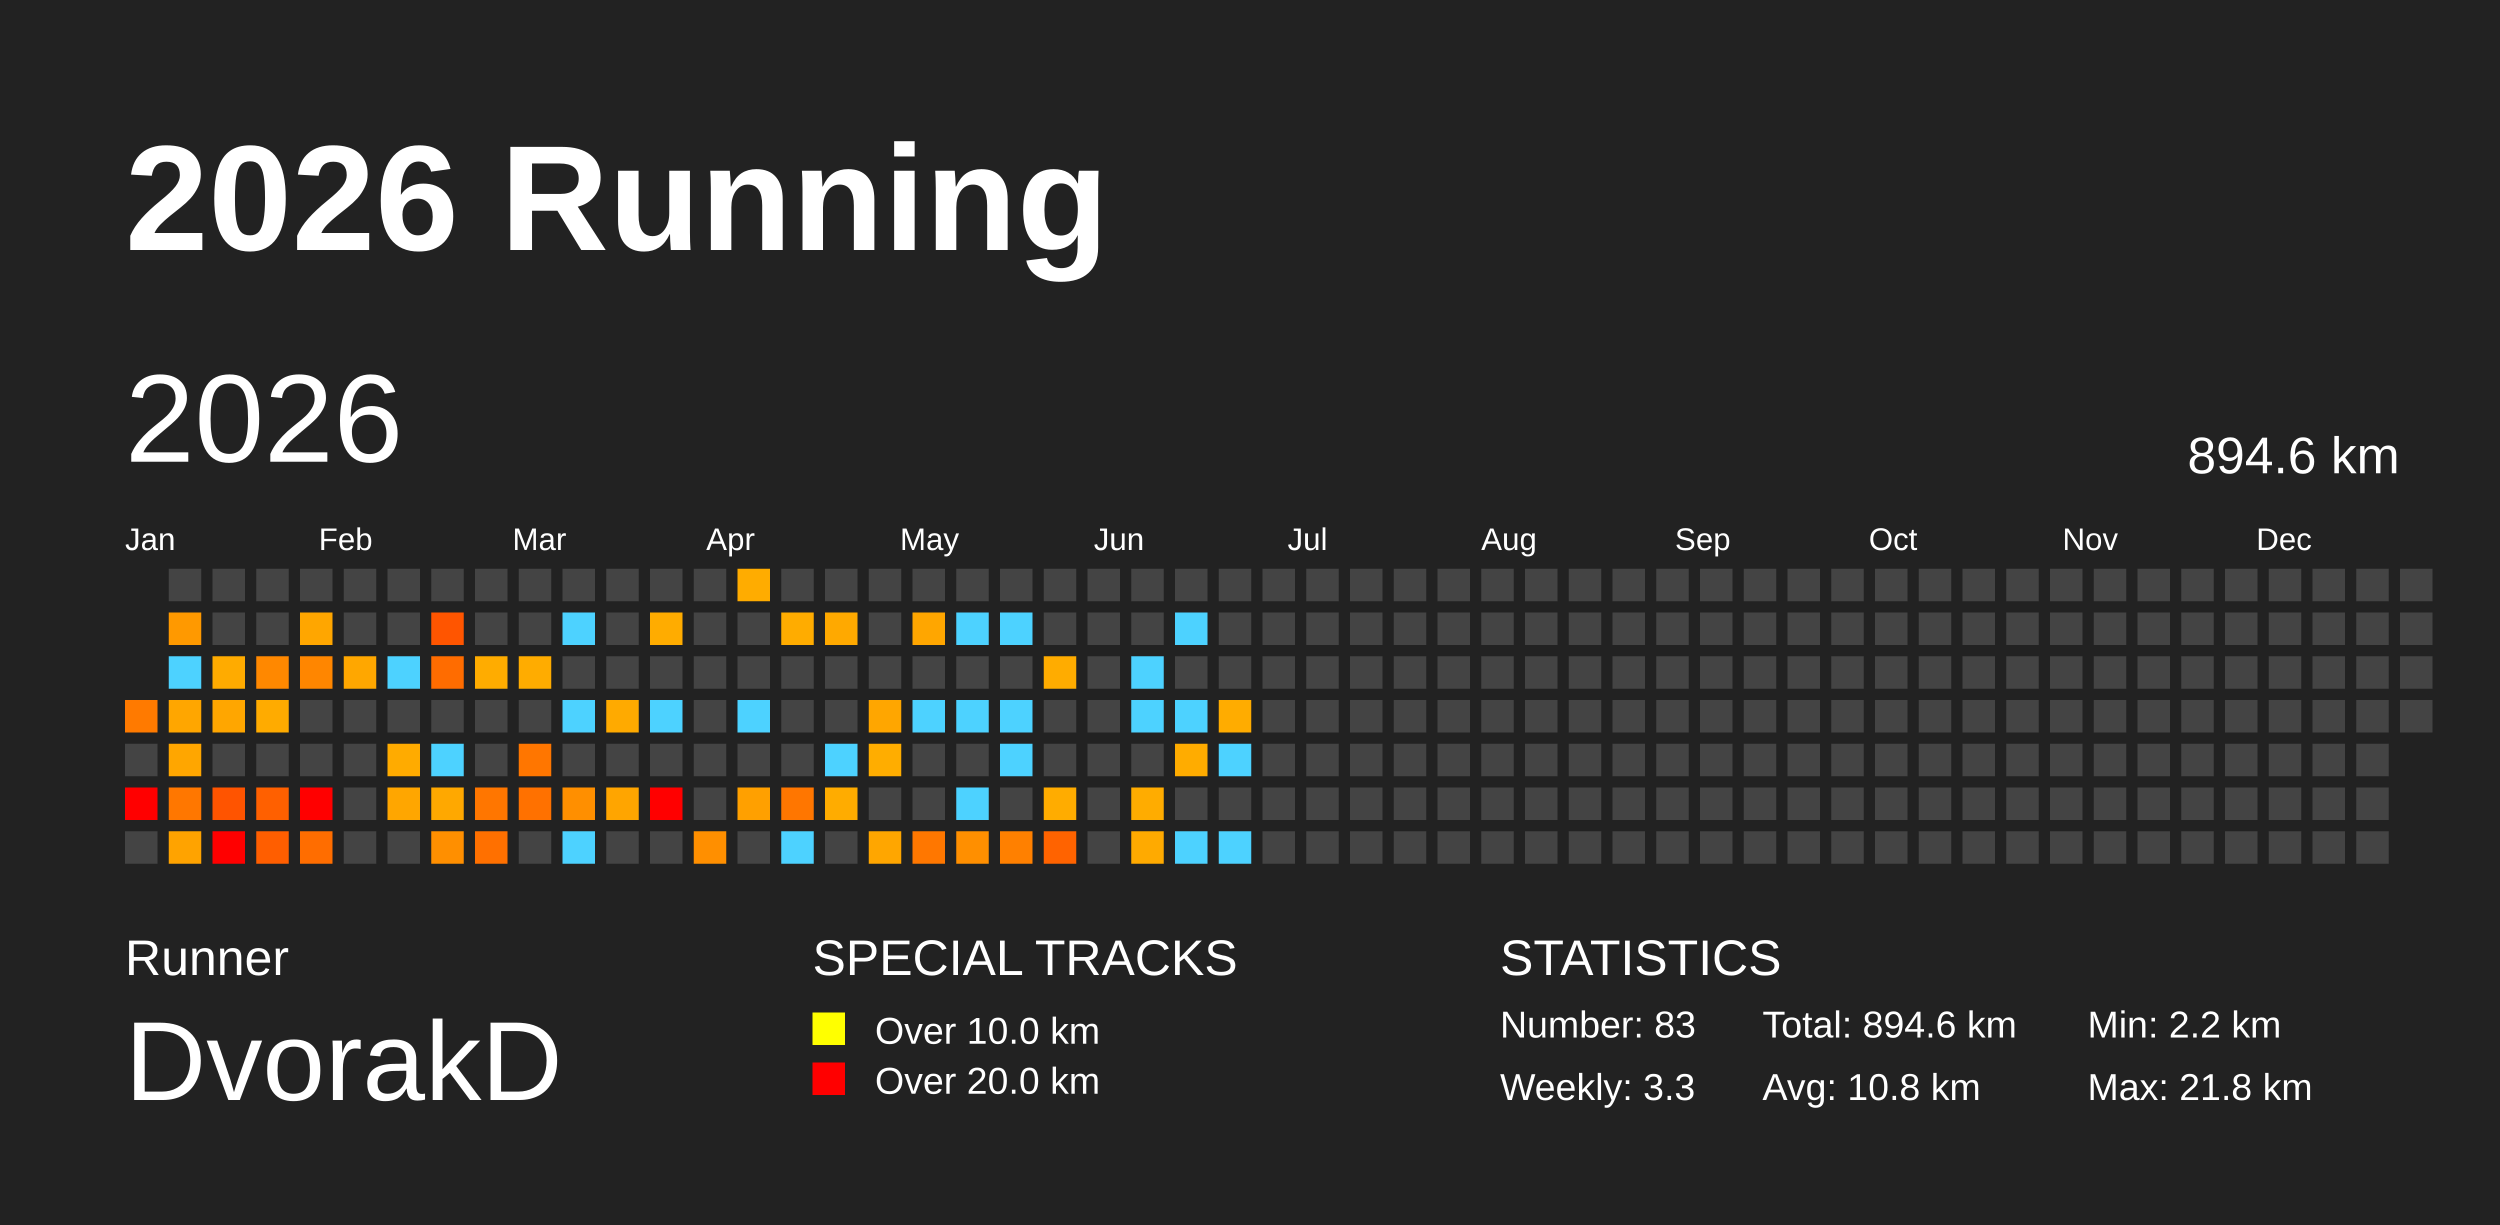
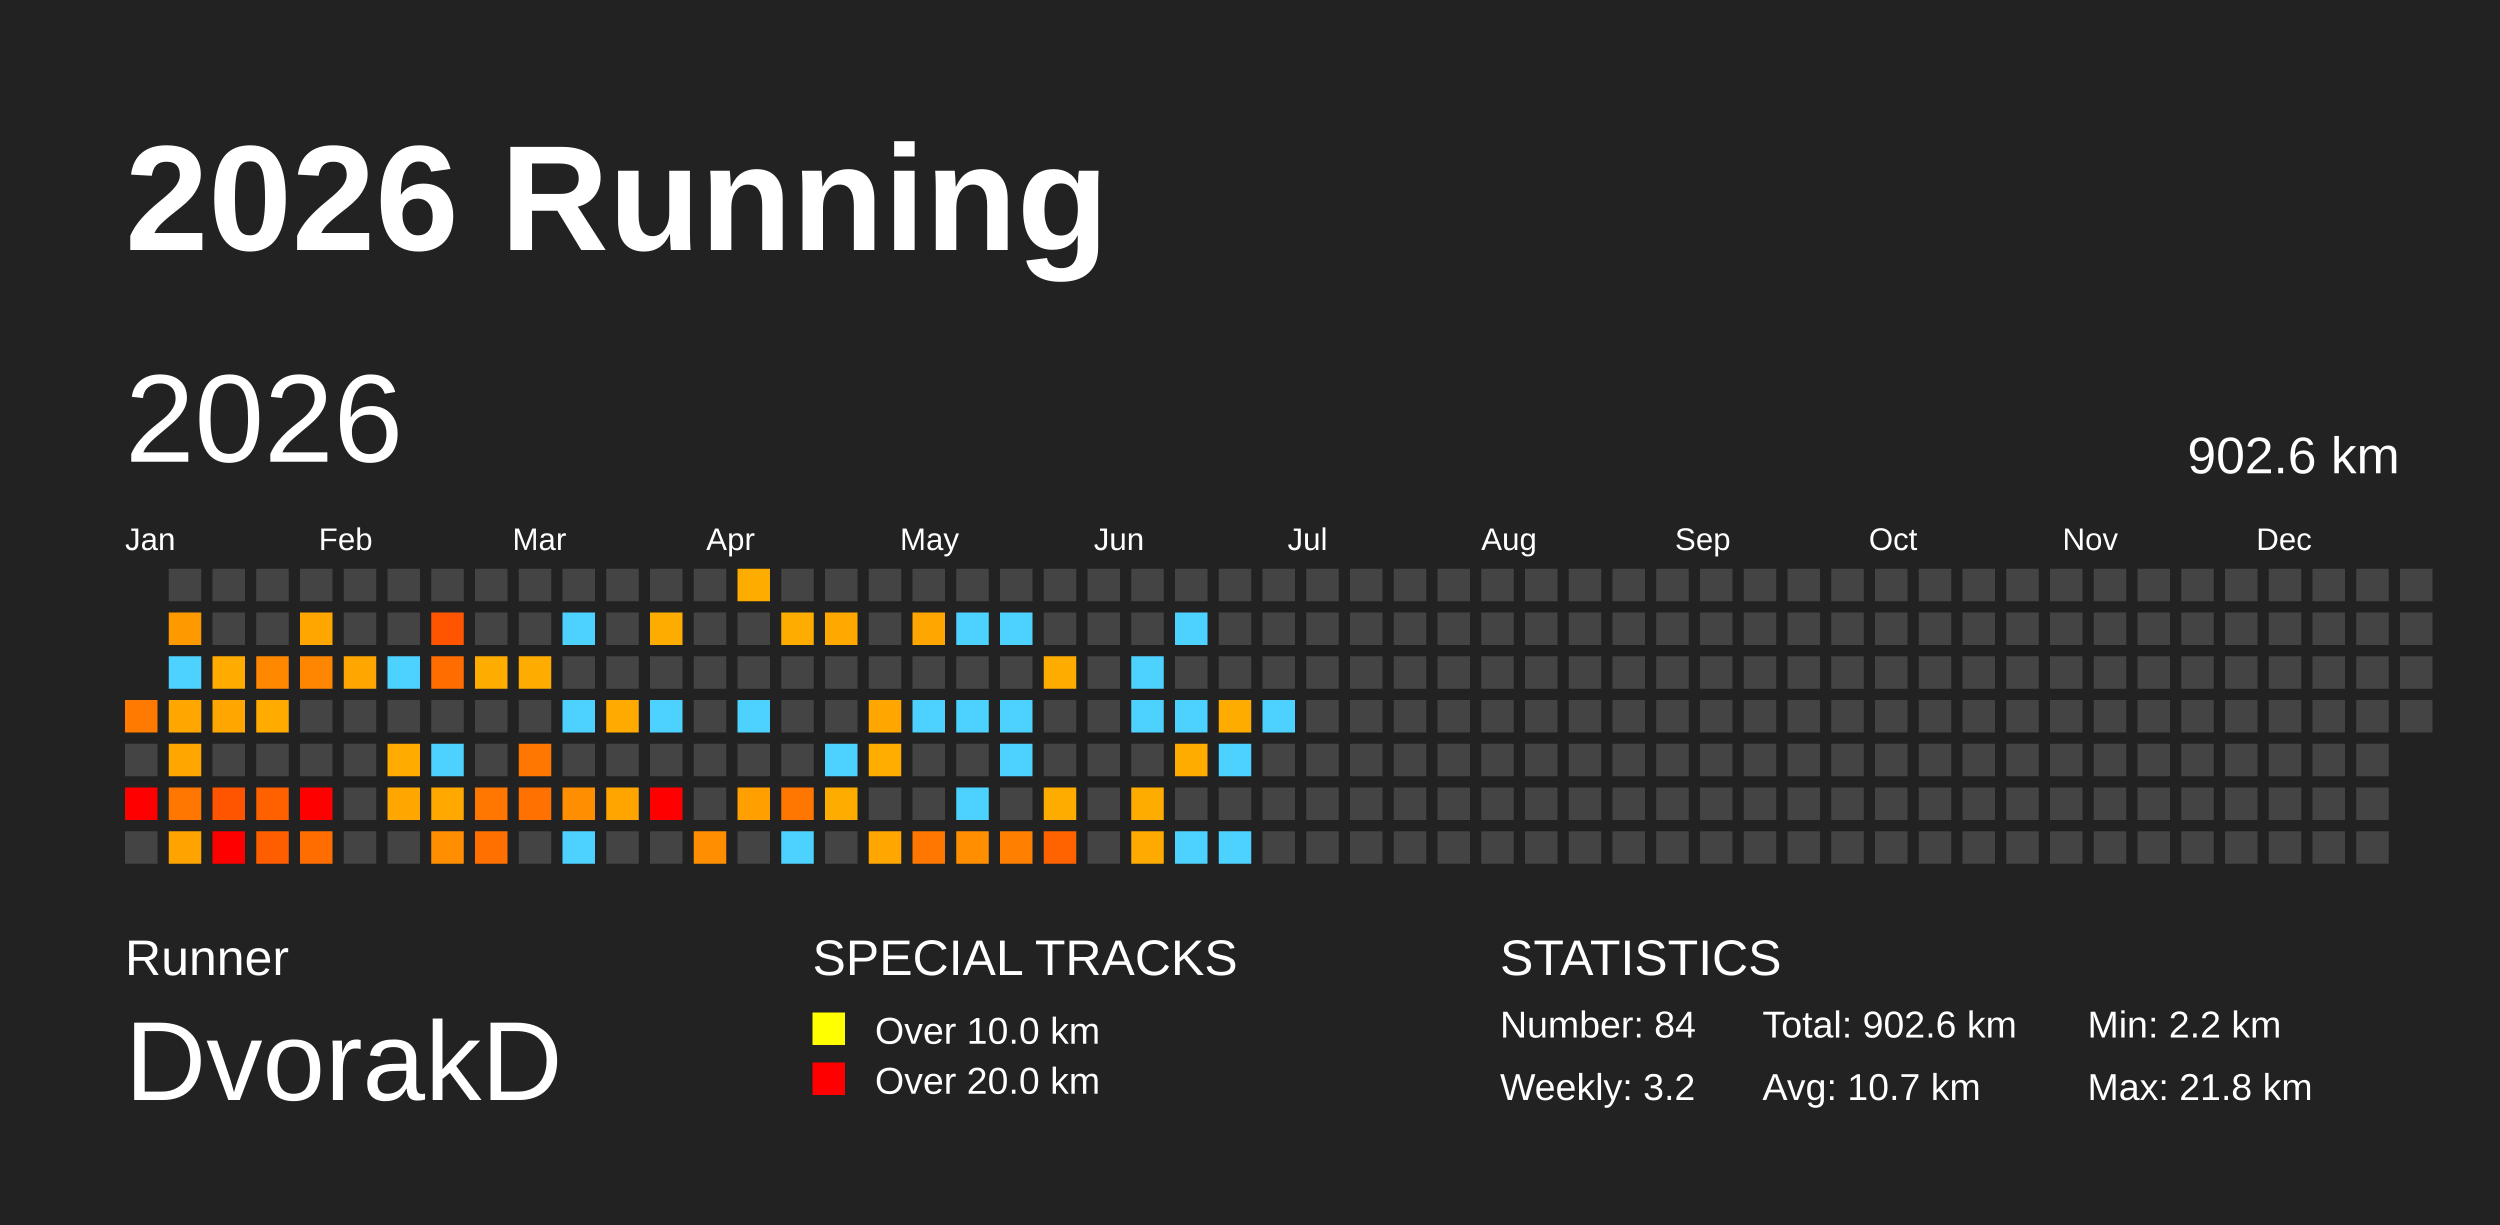
<svg xmlns="http://www.w3.org/2000/svg" baseProfile="full" height="98mm" version="1.1" viewBox="0,0,200,98" width="200mm">
  <defs />
  <rect fill="#222222" height="98" width="200" x="0" y="0" />
  <text fill="#FFFFFF" style="font-size:12px; font-family:Arial; font-weight:bold;" x="10" y="20">2026 Running</text>
  <text fill="#FFFFFF" style="font-size:4px; font-family:Arial" x="10" y="78">Runner</text>
  <text fill="#FFFFFF" style="font-size:9px; font-family:Arial" x="10" y="88">DvorakD</text>
  <text fill="#FFFFFF" style="font-size:4px; font-family:Arial" x="65" y="78">SPECIAL TRACKS</text>
  <rect fill="yellow" height="2.6" width="2.6" x="65" y="81" />
  <text fill="#FFFFFF" style="font-size:3px; font-family:Arial" x="70" y="83.5">Over 10.0 km</text>
  <rect fill="red" height="2.6" width="2.6" x="65" y="85" />
  <text fill="#FFFFFF" style="font-size:3px; font-family:Arial" x="70" y="87.5">Over 20.0 km</text>
  <text fill="#FFFFFF" style="font-size:4px; font-family:Arial" x="120" y="78">STATISTICS</text>
-   <text fill="#FFFFFF" style="font-size:3px; font-family:Arial" x="120" y="83">Number: 83</text>
-   <text fill="#FFFFFF" style="font-size:3px; font-family:Arial" x="120" y="88">Weekly: 3.3</text>
-   <text fill="#FFFFFF" style="font-size:3px; font-family:Arial" x="141" y="83">Total: 894.6 km</text>
-   <text fill="#FFFFFF" style="font-size:3px; font-family:Arial" x="141" y="88">Avg: 10.8 km</text>
+   <text fill="#FFFFFF" style="font-size:3px; font-family:Arial" x="120" y="83">Number: 84</text>
+   <text fill="#FFFFFF" style="font-size:3px; font-family:Arial" x="120" y="88">Weekly: 3.2</text>
+   <text fill="#FFFFFF" style="font-size:3px; font-family:Arial" x="141" y="83">Total: 902.6 km</text>
+   <text fill="#FFFFFF" style="font-size:3px; font-family:Arial" x="141" y="88">Avg: 10.7 km</text>
  <text fill="#FFFFFF" style="font-size:3px; font-family:Arial" x="167" y="83">Min: 2.2 km</text>
  <text fill="#FFFFFF" style="font-size:3px; font-family:Arial" x="167" y="88">Max: 21.8 km</text>
  <text dominant-baseline="hanging" fill="#FFFFFF" style="font-size:10.0px; font-family:Arial;" x="10" y="30">2026</text>
-   <text dominant-baseline="hanging" fill="#FFFFFF" style="font-size:4.125px; font-family:Arial;" x="175" y="35">894.6 km</text>
+   <text dominant-baseline="hanging" fill="#FFFFFF" style="font-size:4.125px; font-family:Arial;" x="175" y="35">902.6 km</text>
  <text fill="#FFFFFF" style="font-size:2.5px; font-family:Arial" x="10.0" y="44">Jan</text>
  <text fill="#FFFFFF" style="font-size:2.5px; font-family:Arial" x="25.5" y="44">Feb</text>
  <text fill="#FFFFFF" style="font-size:2.5px; font-family:Arial" x="41.0" y="44">Mar</text>
  <text fill="#FFFFFF" style="font-size:2.5px; font-family:Arial" x="56.5" y="44">Apr</text>
  <text fill="#FFFFFF" style="font-size:2.5px; font-family:Arial" x="72.0" y="44">May</text>
  <text fill="#FFFFFF" style="font-size:2.5px; font-family:Arial" x="87.5" y="44">Jun</text>
  <text fill="#FFFFFF" style="font-size:2.5px; font-family:Arial" x="103.0" y="44">Jul</text>
  <text fill="#FFFFFF" style="font-size:2.5px; font-family:Arial" x="118.5" y="44">Aug</text>
  <text fill="#FFFFFF" style="font-size:2.5px; font-family:Arial" x="134.0" y="44">Sep</text>
  <text fill="#FFFFFF" style="font-size:2.5px; font-family:Arial" x="149.5" y="44">Oct</text>
  <text fill="#FFFFFF" style="font-size:2.5px; font-family:Arial" x="165.0" y="44">Nov</text>
  <text fill="#FFFFFF" style="font-size:2.5px; font-family:Arial" x="180.5" y="44">Dec</text>
  <rect fill="#ff7a00" height="2.6" width="2.6" x="10.0" y="56.0" />
  <rect fill="#444444" height="2.6" width="2.6" x="10.0" y="59.5" />
  <rect fill="red" height="2.6" width="2.6" x="10.0" y="63.0" />
  <rect fill="#444444" height="2.6" width="2.6" x="10.0" y="66.5" />
  <rect fill="#444444" height="2.6" width="2.6" x="13.5" y="45.5" />
  <rect fill="#ff9900" height="2.6" width="2.6" x="13.5" y="49.0" />
  <rect fill="#4dd2ff" height="2.6" width="2.6" x="13.5" y="52.5" />
  <rect fill="#ffa600" height="2.6" width="2.6" x="13.5" y="56.0" />
  <rect fill="#ffa600" height="2.6" width="2.6" x="13.5" y="59.5" />
  <rect fill="#ff7700" height="2.6" width="2.6" x="13.5" y="63.0" />
  <rect fill="#ffa300" height="2.6" width="2.6" x="13.5" y="66.5" />
  <rect fill="#444444" height="2.6" width="2.6" x="17.0" y="45.5" />
  <rect fill="#444444" height="2.6" width="2.6" x="17.0" y="49.0" />
  <rect fill="#ffab00" height="2.6" width="2.6" x="17.0" y="52.5" />
  <rect fill="#ffa600" height="2.6" width="2.6" x="17.0" y="56.0" />
  <rect fill="#444444" height="2.6" width="2.6" x="17.0" y="59.5" />
  <rect fill="#ff5400" height="2.6" width="2.6" x="17.0" y="63.0" />
  <rect fill="red" height="2.6" width="2.6" x="17.0" y="66.5" />
  <rect fill="#444444" height="2.6" width="2.6" x="20.5" y="45.5" />
  <rect fill="#444444" height="2.6" width="2.6" x="20.5" y="49.0" />
  <rect fill="#ff8800" height="2.6" width="2.6" x="20.5" y="52.5" />
  <rect fill="#ffab00" height="2.6" width="2.6" x="20.5" y="56.0" />
  <rect fill="#444444" height="2.6" width="2.6" x="20.5" y="59.5" />
  <rect fill="#ff6000" height="2.6" width="2.6" x="20.5" y="63.0" />
  <rect fill="#ff5e00" height="2.6" width="2.6" x="20.5" y="66.5" />
  <rect fill="#444444" height="2.6" width="2.6" x="24.0" y="45.5" />
  <rect fill="#ffa600" height="2.6" width="2.6" x="24.0" y="49.0" />
  <rect fill="#ff8600" height="2.6" width="2.6" x="24.0" y="52.5" />
  <rect fill="#444444" height="2.6" width="2.6" x="24.0" y="56.0" />
  <rect fill="#444444" height="2.6" width="2.6" x="24.0" y="59.5" />
  <rect fill="red" height="2.6" width="2.6" x="24.0" y="63.0" />
  <rect fill="#ff6d00" height="2.6" width="2.6" x="24.0" y="66.5" />
  <rect fill="#444444" height="2.6" width="2.6" x="27.5" y="45.5" />
  <rect fill="#444444" height="2.6" width="2.6" x="27.5" y="49.0" />
  <rect fill="#ffa700" height="2.6" width="2.6" x="27.5" y="52.5" />
  <rect fill="#444444" height="2.6" width="2.6" x="27.5" y="56.0" />
  <rect fill="#444444" height="2.6" width="2.6" x="27.5" y="59.5" />
  <rect fill="#444444" height="2.6" width="2.6" x="27.5" y="63.0" />
  <rect fill="#444444" height="2.6" width="2.6" x="27.5" y="66.5" />
  <rect fill="#444444" height="2.6" width="2.6" x="31.0" y="45.5" />
  <rect fill="#444444" height="2.6" width="2.6" x="31.0" y="49.0" />
  <rect fill="#4dd2ff" height="2.6" width="2.6" x="31.0" y="52.5" />
  <rect fill="#444444" height="2.6" width="2.6" x="31.0" y="56.0" />
  <rect fill="#ffab00" height="2.6" width="2.6" x="31.0" y="59.5" />
  <rect fill="#ffa600" height="2.6" width="2.6" x="31.0" y="63.0" />
  <rect fill="#444444" height="2.6" width="2.6" x="31.0" y="66.5" />
  <rect fill="#444444" height="2.6" width="2.6" x="34.5" y="45.5" />
  <rect fill="#ff5500" height="2.6" width="2.6" x="34.5" y="49.0" />
  <rect fill="#ff6c00" height="2.6" width="2.6" x="34.5" y="52.5" />
  <rect fill="#444444" height="2.6" width="2.6" x="34.5" y="56.0" />
  <rect fill="#4dd2ff" height="2.6" width="2.6" x="34.5" y="59.5" />
  <rect fill="#ffa800" height="2.6" width="2.6" x="34.5" y="63.0" />
  <rect fill="#ff8f00" height="2.6" width="2.6" x="34.5" y="66.5" />
  <rect fill="#444444" height="2.6" width="2.6" x="38.0" y="45.5" />
  <rect fill="#444444" height="2.6" width="2.6" x="38.0" y="49.0" />
  <rect fill="#ffac00" height="2.6" width="2.6" x="38.0" y="52.5" />
  <rect fill="#444444" height="2.6" width="2.6" x="38.0" y="56.0" />
  <rect fill="#444444" height="2.6" width="2.6" x="38.0" y="59.5" />
  <rect fill="#ff7600" height="2.6" width="2.6" x="38.0" y="63.0" />
  <rect fill="#ff7000" height="2.6" width="2.6" x="38.0" y="66.5" />
  <rect fill="#444444" height="2.6" width="2.6" x="41.5" y="45.5" />
  <rect fill="#444444" height="2.6" width="2.6" x="41.5" y="49.0" />
  <rect fill="#ffac00" height="2.6" width="2.6" x="41.5" y="52.5" />
  <rect fill="#444444" height="2.6" width="2.6" x="41.5" y="56.0" />
  <rect fill="#ff7600" height="2.6" width="2.6" x="41.5" y="59.5" />
  <rect fill="#ff7100" height="2.6" width="2.6" x="41.5" y="63.0" />
  <rect fill="#444444" height="2.6" width="2.6" x="41.5" y="66.5" />
  <rect fill="#444444" height="2.6" width="2.6" x="45.0" y="45.5" />
  <rect fill="#4dd2ff" height="2.6" width="2.6" x="45.0" y="49.0" />
  <rect fill="#444444" height="2.6" width="2.6" x="45.0" y="52.5" />
  <rect fill="#4dd2ff" height="2.6" width="2.6" x="45.0" y="56.0" />
  <rect fill="#444444" height="2.6" width="2.6" x="45.0" y="59.5" />
  <rect fill="#ff8f00" height="2.6" width="2.6" x="45.0" y="63.0" />
  <rect fill="#4dd2ff" height="2.6" width="2.6" x="45.0" y="66.5" />
  <rect fill="#444444" height="2.6" width="2.6" x="48.5" y="45.5" />
  <rect fill="#444444" height="2.6" width="2.6" x="48.5" y="49.0" />
  <rect fill="#444444" height="2.6" width="2.6" x="48.5" y="52.5" />
  <rect fill="#ffaa00" height="2.6" width="2.6" x="48.5" y="56.0" />
  <rect fill="#444444" height="2.6" width="2.6" x="48.5" y="59.5" />
  <rect fill="#ffa500" height="2.6" width="2.6" x="48.5" y="63.0" />
  <rect fill="#444444" height="2.6" width="2.6" x="48.5" y="66.5" />
  <rect fill="#444444" height="2.6" width="2.6" x="52.0" y="45.5" />
  <rect fill="#ffac00" height="2.6" width="2.6" x="52.0" y="49.0" />
  <rect fill="#444444" height="2.6" width="2.6" x="52.0" y="52.5" />
  <rect fill="#4dd2ff" height="2.6" width="2.6" x="52.0" y="56.0" />
  <rect fill="#444444" height="2.6" width="2.6" x="52.0" y="59.5" />
  <rect fill="red" height="2.6" width="2.6" x="52.0" y="63.0" />
  <rect fill="#444444" height="2.6" width="2.6" x="52.0" y="66.5" />
  <rect fill="#444444" height="2.6" width="2.6" x="55.5" y="45.5" />
  <rect fill="#444444" height="2.6" width="2.6" x="55.5" y="49.0" />
  <rect fill="#444444" height="2.6" width="2.6" x="55.5" y="52.5" />
  <rect fill="#444444" height="2.6" width="2.6" x="55.5" y="56.0" />
  <rect fill="#444444" height="2.6" width="2.6" x="55.5" y="59.5" />
  <rect fill="#444444" height="2.6" width="2.6" x="55.5" y="63.0" />
  <rect fill="#ff8f00" height="2.6" width="2.6" x="55.5" y="66.5" />
  <rect fill="#ffac00" height="2.6" width="2.6" x="59.0" y="45.5" />
  <rect fill="#444444" height="2.6" width="2.6" x="59.0" y="49.0" />
  <rect fill="#444444" height="2.6" width="2.6" x="59.0" y="52.5" />
  <rect fill="#4dd2ff" height="2.6" width="2.6" x="59.0" y="56.0" />
  <rect fill="#444444" height="2.6" width="2.6" x="59.0" y="59.5" />
  <rect fill="#ffa000" height="2.6" width="2.6" x="59.0" y="63.0" />
  <rect fill="#444444" height="2.6" width="2.6" x="59.0" y="66.5" />
  <rect fill="#444444" height="2.6" width="2.6" x="62.5" y="45.5" />
  <rect fill="#ffac00" height="2.6" width="2.6" x="62.5" y="49.0" />
  <rect fill="#444444" height="2.6" width="2.6" x="62.5" y="52.5" />
  <rect fill="#444444" height="2.6" width="2.6" x="62.5" y="56.0" />
  <rect fill="#444444" height="2.6" width="2.6" x="62.5" y="59.5" />
  <rect fill="#ff7600" height="2.6" width="2.6" x="62.5" y="63.0" />
  <rect fill="#4dd2ff" height="2.6" width="2.6" x="62.5" y="66.5" />
  <rect fill="#444444" height="2.6" width="2.6" x="66.0" y="45.5" />
  <rect fill="#ffa900" height="2.6" width="2.6" x="66.0" y="49.0" />
  <rect fill="#444444" height="2.6" width="2.6" x="66.0" y="52.5" />
  <rect fill="#444444" height="2.6" width="2.6" x="66.0" y="56.0" />
  <rect fill="#4dd2ff" height="2.6" width="2.6" x="66.0" y="59.5" />
  <rect fill="#ffac00" height="2.6" width="2.6" x="66.0" y="63.0" />
  <rect fill="#444444" height="2.6" width="2.6" x="66.0" y="66.5" />
  <rect fill="#444444" height="2.6" width="2.6" x="69.5" y="45.5" />
  <rect fill="#444444" height="2.6" width="2.6" x="69.5" y="49.0" />
  <rect fill="#444444" height="2.6" width="2.6" x="69.5" y="52.5" />
  <rect fill="#ffa600" height="2.6" width="2.6" x="69.5" y="56.0" />
  <rect fill="#ffad00" height="2.6" width="2.6" x="69.5" y="59.5" />
  <rect fill="#444444" height="2.6" width="2.6" x="69.5" y="63.0" />
  <rect fill="#ffa600" height="2.6" width="2.6" x="69.5" y="66.5" />
  <rect fill="#444444" height="2.6" width="2.6" x="73.0" y="45.5" />
  <rect fill="#ffa600" height="2.6" width="2.6" x="73.0" y="49.0" />
  <rect fill="#444444" height="2.6" width="2.6" x="73.0" y="52.5" />
  <rect fill="#4dd2ff" height="2.6" width="2.6" x="73.0" y="56.0" />
  <rect fill="#444444" height="2.6" width="2.6" x="73.0" y="59.5" />
  <rect fill="#444444" height="2.6" width="2.6" x="73.0" y="63.0" />
  <rect fill="#ff7700" height="2.6" width="2.6" x="73.0" y="66.5" />
  <rect fill="#444444" height="2.6" width="2.6" x="76.5" y="45.5" />
  <rect fill="#4dd2ff" height="2.6" width="2.6" x="76.5" y="49.0" />
  <rect fill="#444444" height="2.6" width="2.6" x="76.5" y="52.5" />
  <rect fill="#4dd2ff" height="2.6" width="2.6" x="76.5" y="56.0" />
  <rect fill="#444444" height="2.6" width="2.6" x="76.5" y="59.5" />
  <rect fill="#4dd2ff" height="2.6" width="2.6" x="76.5" y="63.0" />
  <rect fill="#ff8f00" height="2.6" width="2.6" x="76.5" y="66.5" />
  <rect fill="#444444" height="2.6" width="2.6" x="80.0" y="45.5" />
  <rect fill="#4dd2ff" height="2.6" width="2.6" x="80.0" y="49.0" />
  <rect fill="#444444" height="2.6" width="2.6" x="80.0" y="52.5" />
  <rect fill="#4dd2ff" height="2.6" width="2.6" x="80.0" y="56.0" />
  <rect fill="#4dd2ff" height="2.6" width="2.6" x="80.0" y="59.5" />
  <rect fill="#444444" height="2.6" width="2.6" x="80.0" y="63.0" />
  <rect fill="#ff8000" height="2.6" width="2.6" x="80.0" y="66.5" />
  <rect fill="#444444" height="2.6" width="2.6" x="83.5" y="45.5" />
  <rect fill="#444444" height="2.6" width="2.6" x="83.5" y="49.0" />
  <rect fill="#ffac00" height="2.6" width="2.6" x="83.5" y="52.5" />
  <rect fill="#444444" height="2.6" width="2.6" x="83.5" y="56.0" />
  <rect fill="#444444" height="2.6" width="2.6" x="83.5" y="59.5" />
  <rect fill="#ffac00" height="2.6" width="2.6" x="83.5" y="63.0" />
  <rect fill="#ff6300" height="2.6" width="2.6" x="83.5" y="66.5" />
  <rect fill="#444444" height="2.6" width="2.6" x="87.0" y="45.5" />
  <rect fill="#444444" height="2.6" width="2.6" x="87.0" y="49.0" />
  <rect fill="#444444" height="2.6" width="2.6" x="87.0" y="52.5" />
  <rect fill="#444444" height="2.6" width="2.6" x="87.0" y="56.0" />
  <rect fill="#444444" height="2.6" width="2.6" x="87.0" y="59.5" />
  <rect fill="#444444" height="2.6" width="2.6" x="87.0" y="63.0" />
  <rect fill="#444444" height="2.6" width="2.6" x="87.0" y="66.5" />
  <rect fill="#444444" height="2.6" width="2.6" x="90.5" y="45.5" />
  <rect fill="#444444" height="2.6" width="2.6" x="90.5" y="49.0" />
  <rect fill="#4dd2ff" height="2.6" width="2.6" x="90.5" y="52.5" />
  <rect fill="#4dd2ff" height="2.6" width="2.6" x="90.5" y="56.0" />
  <rect fill="#444444" height="2.6" width="2.6" x="90.5" y="59.5" />
  <rect fill="#ffac00" height="2.6" width="2.6" x="90.5" y="63.0" />
  <rect fill="#ffaa00" height="2.6" width="2.6" x="90.5" y="66.5" />
  <rect fill="#444444" height="2.6" width="2.6" x="94.0" y="45.5" />
  <rect fill="#4dd2ff" height="2.6" width="2.6" x="94.0" y="49.0" />
  <rect fill="#444444" height="2.6" width="2.6" x="94.0" y="52.5" />
  <rect fill="#4dd2ff" height="2.6" width="2.6" x="94.0" y="56.0" />
  <rect fill="#ffac00" height="2.6" width="2.6" x="94.0" y="59.5" />
  <rect fill="#444444" height="2.6" width="2.6" x="94.0" y="63.0" />
  <rect fill="#4dd2ff" height="2.6" width="2.6" x="94.0" y="66.5" />
  <rect fill="#444444" height="2.6" width="2.6" x="97.5" y="45.5" />
  <rect fill="#444444" height="2.6" width="2.6" x="97.5" y="49.0" />
  <rect fill="#444444" height="2.6" width="2.6" x="97.5" y="52.5" />
  <rect fill="#ffac00" height="2.6" width="2.6" x="97.5" y="56.0" />
  <rect fill="#4dd2ff" height="2.6" width="2.6" x="97.5" y="59.5" />
  <rect fill="#444444" height="2.6" width="2.6" x="97.5" y="63.0" />
  <rect fill="#4dd2ff" height="2.6" width="2.6" x="97.5" y="66.5" />
  <rect fill="#444444" height="2.6" width="2.6" x="101.0" y="45.5" />
  <rect fill="#444444" height="2.6" width="2.6" x="101.0" y="49.0" />
  <rect fill="#444444" height="2.6" width="2.6" x="101.0" y="52.5" />
-   <rect fill="#444444" height="2.6" width="2.6" x="101.0" y="56.0" />
+   <rect fill="#4dd2ff" height="2.6" width="2.6" x="101.0" y="56.0" />
  <rect fill="#444444" height="2.6" width="2.6" x="101.0" y="59.5" />
  <rect fill="#444444" height="2.6" width="2.6" x="101.0" y="63.0" />
  <rect fill="#444444" height="2.6" width="2.6" x="101.0" y="66.5" />
  <rect fill="#444444" height="2.6" width="2.6" x="104.5" y="45.5" />
  <rect fill="#444444" height="2.6" width="2.6" x="104.5" y="49.0" />
  <rect fill="#444444" height="2.6" width="2.6" x="104.5" y="52.5" />
  <rect fill="#444444" height="2.6" width="2.6" x="104.5" y="56.0" />
  <rect fill="#444444" height="2.6" width="2.6" x="104.5" y="59.5" />
  <rect fill="#444444" height="2.6" width="2.6" x="104.5" y="63.0" />
  <rect fill="#444444" height="2.6" width="2.6" x="104.5" y="66.5" />
  <rect fill="#444444" height="2.6" width="2.6" x="108.0" y="45.5" />
  <rect fill="#444444" height="2.6" width="2.6" x="108.0" y="49.0" />
  <rect fill="#444444" height="2.6" width="2.6" x="108.0" y="52.5" />
  <rect fill="#444444" height="2.6" width="2.6" x="108.0" y="56.0" />
  <rect fill="#444444" height="2.6" width="2.6" x="108.0" y="59.5" />
  <rect fill="#444444" height="2.6" width="2.6" x="108.0" y="63.0" />
  <rect fill="#444444" height="2.6" width="2.6" x="108.0" y="66.5" />
  <rect fill="#444444" height="2.6" width="2.6" x="111.5" y="45.5" />
  <rect fill="#444444" height="2.6" width="2.6" x="111.5" y="49.0" />
  <rect fill="#444444" height="2.6" width="2.6" x="111.5" y="52.5" />
  <rect fill="#444444" height="2.6" width="2.6" x="111.5" y="56.0" />
  <rect fill="#444444" height="2.6" width="2.6" x="111.5" y="59.5" />
  <rect fill="#444444" height="2.6" width="2.6" x="111.5" y="63.0" />
  <rect fill="#444444" height="2.6" width="2.6" x="111.5" y="66.5" />
  <rect fill="#444444" height="2.6" width="2.6" x="115.0" y="45.5" />
  <rect fill="#444444" height="2.6" width="2.6" x="115.0" y="49.0" />
  <rect fill="#444444" height="2.6" width="2.6" x="115.0" y="52.5" />
  <rect fill="#444444" height="2.6" width="2.6" x="115.0" y="56.0" />
  <rect fill="#444444" height="2.6" width="2.6" x="115.0" y="59.5" />
  <rect fill="#444444" height="2.6" width="2.6" x="115.0" y="63.0" />
  <rect fill="#444444" height="2.6" width="2.6" x="115.0" y="66.5" />
  <rect fill="#444444" height="2.6" width="2.6" x="118.5" y="45.5" />
  <rect fill="#444444" height="2.6" width="2.6" x="118.5" y="49.0" />
  <rect fill="#444444" height="2.6" width="2.6" x="118.5" y="52.5" />
  <rect fill="#444444" height="2.6" width="2.6" x="118.5" y="56.0" />
  <rect fill="#444444" height="2.6" width="2.6" x="118.5" y="59.5" />
  <rect fill="#444444" height="2.6" width="2.6" x="118.5" y="63.0" />
  <rect fill="#444444" height="2.6" width="2.6" x="118.5" y="66.5" />
  <rect fill="#444444" height="2.6" width="2.6" x="122.0" y="45.5" />
  <rect fill="#444444" height="2.6" width="2.6" x="122.0" y="49.0" />
  <rect fill="#444444" height="2.6" width="2.6" x="122.0" y="52.5" />
  <rect fill="#444444" height="2.6" width="2.6" x="122.0" y="56.0" />
  <rect fill="#444444" height="2.6" width="2.6" x="122.0" y="59.5" />
  <rect fill="#444444" height="2.6" width="2.6" x="122.0" y="63.0" />
  <rect fill="#444444" height="2.6" width="2.6" x="122.0" y="66.5" />
  <rect fill="#444444" height="2.6" width="2.6" x="125.5" y="45.5" />
  <rect fill="#444444" height="2.6" width="2.6" x="125.5" y="49.0" />
  <rect fill="#444444" height="2.6" width="2.6" x="125.5" y="52.5" />
  <rect fill="#444444" height="2.6" width="2.6" x="125.5" y="56.0" />
  <rect fill="#444444" height="2.6" width="2.6" x="125.5" y="59.5" />
  <rect fill="#444444" height="2.6" width="2.6" x="125.5" y="63.0" />
  <rect fill="#444444" height="2.6" width="2.6" x="125.5" y="66.5" />
  <rect fill="#444444" height="2.6" width="2.6" x="129.0" y="45.5" />
  <rect fill="#444444" height="2.6" width="2.6" x="129.0" y="49.0" />
  <rect fill="#444444" height="2.6" width="2.6" x="129.0" y="52.5" />
  <rect fill="#444444" height="2.6" width="2.6" x="129.0" y="56.0" />
  <rect fill="#444444" height="2.6" width="2.6" x="129.0" y="59.5" />
  <rect fill="#444444" height="2.6" width="2.6" x="129.0" y="63.0" />
  <rect fill="#444444" height="2.6" width="2.6" x="129.0" y="66.5" />
  <rect fill="#444444" height="2.6" width="2.6" x="132.5" y="45.5" />
  <rect fill="#444444" height="2.6" width="2.6" x="132.5" y="49.0" />
  <rect fill="#444444" height="2.6" width="2.6" x="132.5" y="52.5" />
  <rect fill="#444444" height="2.6" width="2.6" x="132.5" y="56.0" />
  <rect fill="#444444" height="2.6" width="2.6" x="132.5" y="59.5" />
  <rect fill="#444444" height="2.6" width="2.6" x="132.5" y="63.0" />
  <rect fill="#444444" height="2.6" width="2.6" x="132.5" y="66.5" />
  <rect fill="#444444" height="2.6" width="2.6" x="136.0" y="45.5" />
  <rect fill="#444444" height="2.6" width="2.6" x="136.0" y="49.0" />
  <rect fill="#444444" height="2.6" width="2.6" x="136.0" y="52.5" />
  <rect fill="#444444" height="2.6" width="2.6" x="136.0" y="56.0" />
  <rect fill="#444444" height="2.6" width="2.6" x="136.0" y="59.5" />
  <rect fill="#444444" height="2.6" width="2.6" x="136.0" y="63.0" />
  <rect fill="#444444" height="2.6" width="2.6" x="136.0" y="66.5" />
  <rect fill="#444444" height="2.6" width="2.6" x="139.5" y="45.5" />
  <rect fill="#444444" height="2.6" width="2.6" x="139.5" y="49.0" />
  <rect fill="#444444" height="2.6" width="2.6" x="139.5" y="52.5" />
  <rect fill="#444444" height="2.6" width="2.6" x="139.5" y="56.0" />
  <rect fill="#444444" height="2.6" width="2.6" x="139.5" y="59.5" />
  <rect fill="#444444" height="2.6" width="2.6" x="139.5" y="63.0" />
  <rect fill="#444444" height="2.6" width="2.6" x="139.5" y="66.5" />
  <rect fill="#444444" height="2.6" width="2.6" x="143.0" y="45.5" />
  <rect fill="#444444" height="2.6" width="2.6" x="143.0" y="49.0" />
  <rect fill="#444444" height="2.6" width="2.6" x="143.0" y="52.5" />
  <rect fill="#444444" height="2.6" width="2.6" x="143.0" y="56.0" />
  <rect fill="#444444" height="2.6" width="2.6" x="143.0" y="59.5" />
  <rect fill="#444444" height="2.6" width="2.6" x="143.0" y="63.0" />
  <rect fill="#444444" height="2.6" width="2.6" x="143.0" y="66.5" />
  <rect fill="#444444" height="2.6" width="2.6" x="146.5" y="45.5" />
  <rect fill="#444444" height="2.6" width="2.6" x="146.5" y="49.0" />
  <rect fill="#444444" height="2.6" width="2.6" x="146.5" y="52.5" />
  <rect fill="#444444" height="2.6" width="2.6" x="146.5" y="56.0" />
  <rect fill="#444444" height="2.6" width="2.6" x="146.5" y="59.5" />
  <rect fill="#444444" height="2.6" width="2.6" x="146.5" y="63.0" />
  <rect fill="#444444" height="2.6" width="2.6" x="146.5" y="66.5" />
  <rect fill="#444444" height="2.6" width="2.6" x="150.0" y="45.5" />
  <rect fill="#444444" height="2.6" width="2.6" x="150.0" y="49.0" />
  <rect fill="#444444" height="2.6" width="2.6" x="150.0" y="52.5" />
  <rect fill="#444444" height="2.6" width="2.6" x="150.0" y="56.0" />
  <rect fill="#444444" height="2.6" width="2.6" x="150.0" y="59.5" />
  <rect fill="#444444" height="2.6" width="2.6" x="150.0" y="63.0" />
  <rect fill="#444444" height="2.6" width="2.6" x="150.0" y="66.5" />
  <rect fill="#444444" height="2.6" width="2.6" x="153.5" y="45.5" />
  <rect fill="#444444" height="2.6" width="2.6" x="153.5" y="49.0" />
  <rect fill="#444444" height="2.6" width="2.6" x="153.5" y="52.5" />
  <rect fill="#444444" height="2.6" width="2.6" x="153.5" y="56.0" />
  <rect fill="#444444" height="2.6" width="2.6" x="153.5" y="59.5" />
  <rect fill="#444444" height="2.6" width="2.6" x="153.5" y="63.0" />
  <rect fill="#444444" height="2.6" width="2.6" x="153.5" y="66.5" />
  <rect fill="#444444" height="2.6" width="2.6" x="157.0" y="45.5" />
  <rect fill="#444444" height="2.6" width="2.6" x="157.0" y="49.0" />
  <rect fill="#444444" height="2.6" width="2.6" x="157.0" y="52.5" />
  <rect fill="#444444" height="2.6" width="2.6" x="157.0" y="56.0" />
  <rect fill="#444444" height="2.6" width="2.6" x="157.0" y="59.5" />
  <rect fill="#444444" height="2.6" width="2.6" x="157.0" y="63.0" />
  <rect fill="#444444" height="2.6" width="2.6" x="157.0" y="66.5" />
  <rect fill="#444444" height="2.6" width="2.6" x="160.5" y="45.5" />
  <rect fill="#444444" height="2.6" width="2.6" x="160.5" y="49.0" />
  <rect fill="#444444" height="2.6" width="2.6" x="160.5" y="52.5" />
  <rect fill="#444444" height="2.6" width="2.6" x="160.5" y="56.0" />
  <rect fill="#444444" height="2.6" width="2.6" x="160.5" y="59.5" />
  <rect fill="#444444" height="2.6" width="2.6" x="160.5" y="63.0" />
  <rect fill="#444444" height="2.6" width="2.6" x="160.5" y="66.5" />
  <rect fill="#444444" height="2.6" width="2.6" x="164.0" y="45.5" />
  <rect fill="#444444" height="2.6" width="2.6" x="164.0" y="49.0" />
  <rect fill="#444444" height="2.6" width="2.6" x="164.0" y="52.5" />
  <rect fill="#444444" height="2.6" width="2.6" x="164.0" y="56.0" />
  <rect fill="#444444" height="2.6" width="2.6" x="164.0" y="59.5" />
  <rect fill="#444444" height="2.6" width="2.6" x="164.0" y="63.0" />
  <rect fill="#444444" height="2.6" width="2.6" x="164.0" y="66.5" />
  <rect fill="#444444" height="2.6" width="2.6" x="167.5" y="45.5" />
  <rect fill="#444444" height="2.6" width="2.6" x="167.5" y="49.0" />
  <rect fill="#444444" height="2.6" width="2.6" x="167.5" y="52.5" />
  <rect fill="#444444" height="2.6" width="2.6" x="167.5" y="56.0" />
  <rect fill="#444444" height="2.6" width="2.6" x="167.5" y="59.5" />
  <rect fill="#444444" height="2.6" width="2.6" x="167.5" y="63.0" />
  <rect fill="#444444" height="2.6" width="2.6" x="167.5" y="66.5" />
  <rect fill="#444444" height="2.6" width="2.6" x="171.0" y="45.5" />
  <rect fill="#444444" height="2.6" width="2.6" x="171.0" y="49.0" />
  <rect fill="#444444" height="2.6" width="2.6" x="171.0" y="52.5" />
  <rect fill="#444444" height="2.6" width="2.6" x="171.0" y="56.0" />
  <rect fill="#444444" height="2.6" width="2.6" x="171.0" y="59.5" />
  <rect fill="#444444" height="2.6" width="2.6" x="171.0" y="63.0" />
  <rect fill="#444444" height="2.6" width="2.6" x="171.0" y="66.5" />
  <rect fill="#444444" height="2.6" width="2.6" x="174.5" y="45.5" />
  <rect fill="#444444" height="2.6" width="2.6" x="174.5" y="49.0" />
  <rect fill="#444444" height="2.6" width="2.6" x="174.5" y="52.5" />
  <rect fill="#444444" height="2.6" width="2.6" x="174.5" y="56.0" />
  <rect fill="#444444" height="2.6" width="2.6" x="174.5" y="59.5" />
  <rect fill="#444444" height="2.6" width="2.6" x="174.5" y="63.0" />
  <rect fill="#444444" height="2.6" width="2.6" x="174.5" y="66.5" />
  <rect fill="#444444" height="2.6" width="2.6" x="178.0" y="45.5" />
  <rect fill="#444444" height="2.6" width="2.6" x="178.0" y="49.0" />
  <rect fill="#444444" height="2.6" width="2.6" x="178.0" y="52.5" />
  <rect fill="#444444" height="2.6" width="2.6" x="178.0" y="56.0" />
  <rect fill="#444444" height="2.6" width="2.6" x="178.0" y="59.5" />
  <rect fill="#444444" height="2.6" width="2.6" x="178.0" y="63.0" />
  <rect fill="#444444" height="2.6" width="2.6" x="178.0" y="66.5" />
  <rect fill="#444444" height="2.6" width="2.6" x="181.5" y="45.5" />
  <rect fill="#444444" height="2.6" width="2.6" x="181.5" y="49.0" />
  <rect fill="#444444" height="2.6" width="2.6" x="181.5" y="52.5" />
  <rect fill="#444444" height="2.6" width="2.6" x="181.5" y="56.0" />
  <rect fill="#444444" height="2.6" width="2.6" x="181.5" y="59.5" />
  <rect fill="#444444" height="2.6" width="2.6" x="181.5" y="63.0" />
  <rect fill="#444444" height="2.6" width="2.6" x="181.5" y="66.5" />
  <rect fill="#444444" height="2.6" width="2.6" x="185.0" y="45.5" />
  <rect fill="#444444" height="2.6" width="2.6" x="185.0" y="49.0" />
  <rect fill="#444444" height="2.6" width="2.6" x="185.0" y="52.5" />
  <rect fill="#444444" height="2.6" width="2.6" x="185.0" y="56.0" />
  <rect fill="#444444" height="2.6" width="2.6" x="185.0" y="59.5" />
  <rect fill="#444444" height="2.6" width="2.6" x="185.0" y="63.0" />
  <rect fill="#444444" height="2.6" width="2.6" x="185.0" y="66.5" />
  <rect fill="#444444" height="2.6" width="2.6" x="188.5" y="45.5" />
  <rect fill="#444444" height="2.6" width="2.6" x="188.5" y="49.0" />
  <rect fill="#444444" height="2.6" width="2.6" x="188.5" y="52.5" />
  <rect fill="#444444" height="2.6" width="2.6" x="188.5" y="56.0" />
  <rect fill="#444444" height="2.6" width="2.6" x="188.5" y="59.5" />
  <rect fill="#444444" height="2.6" width="2.6" x="188.5" y="63.0" />
  <rect fill="#444444" height="2.6" width="2.6" x="188.5" y="66.5" />
  <rect fill="#444444" height="2.6" width="2.6" x="192.0" y="45.5" />
  <rect fill="#444444" height="2.6" width="2.6" x="192.0" y="49.0" />
  <rect fill="#444444" height="2.6" width="2.6" x="192.0" y="52.5" />
  <rect fill="#444444" height="2.6" width="2.6" x="192.0" y="56.0" />
</svg>
